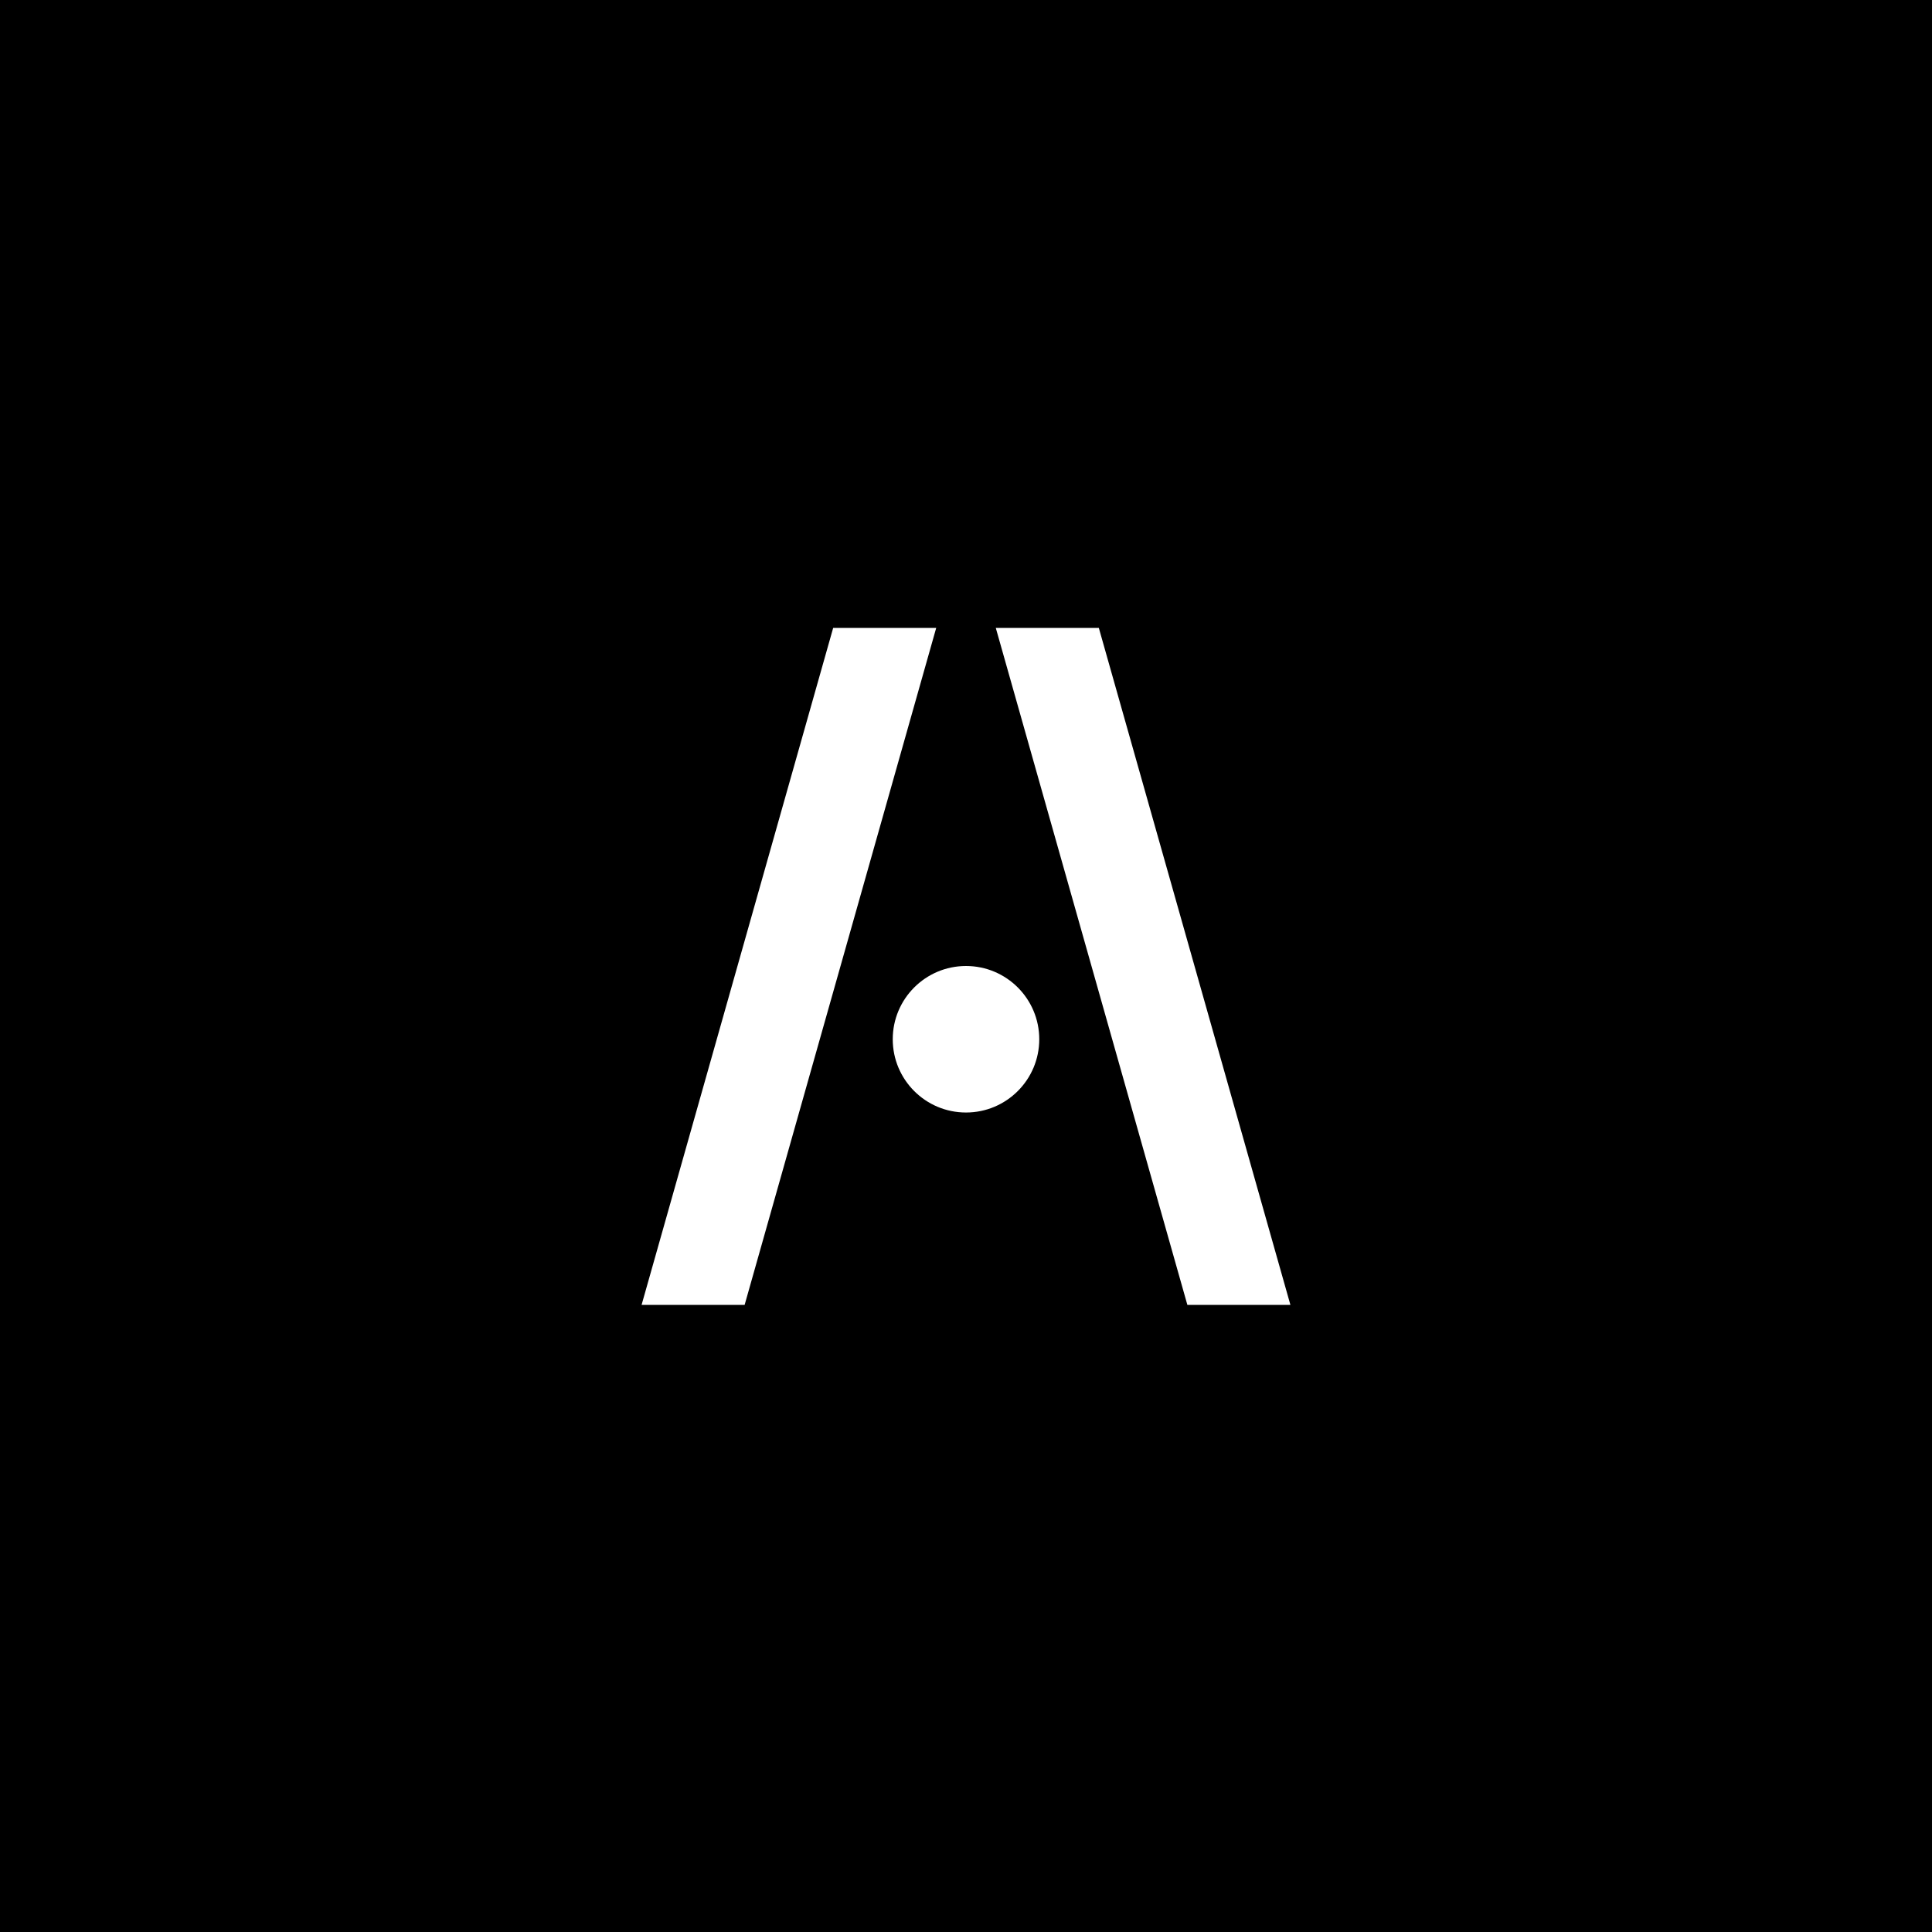
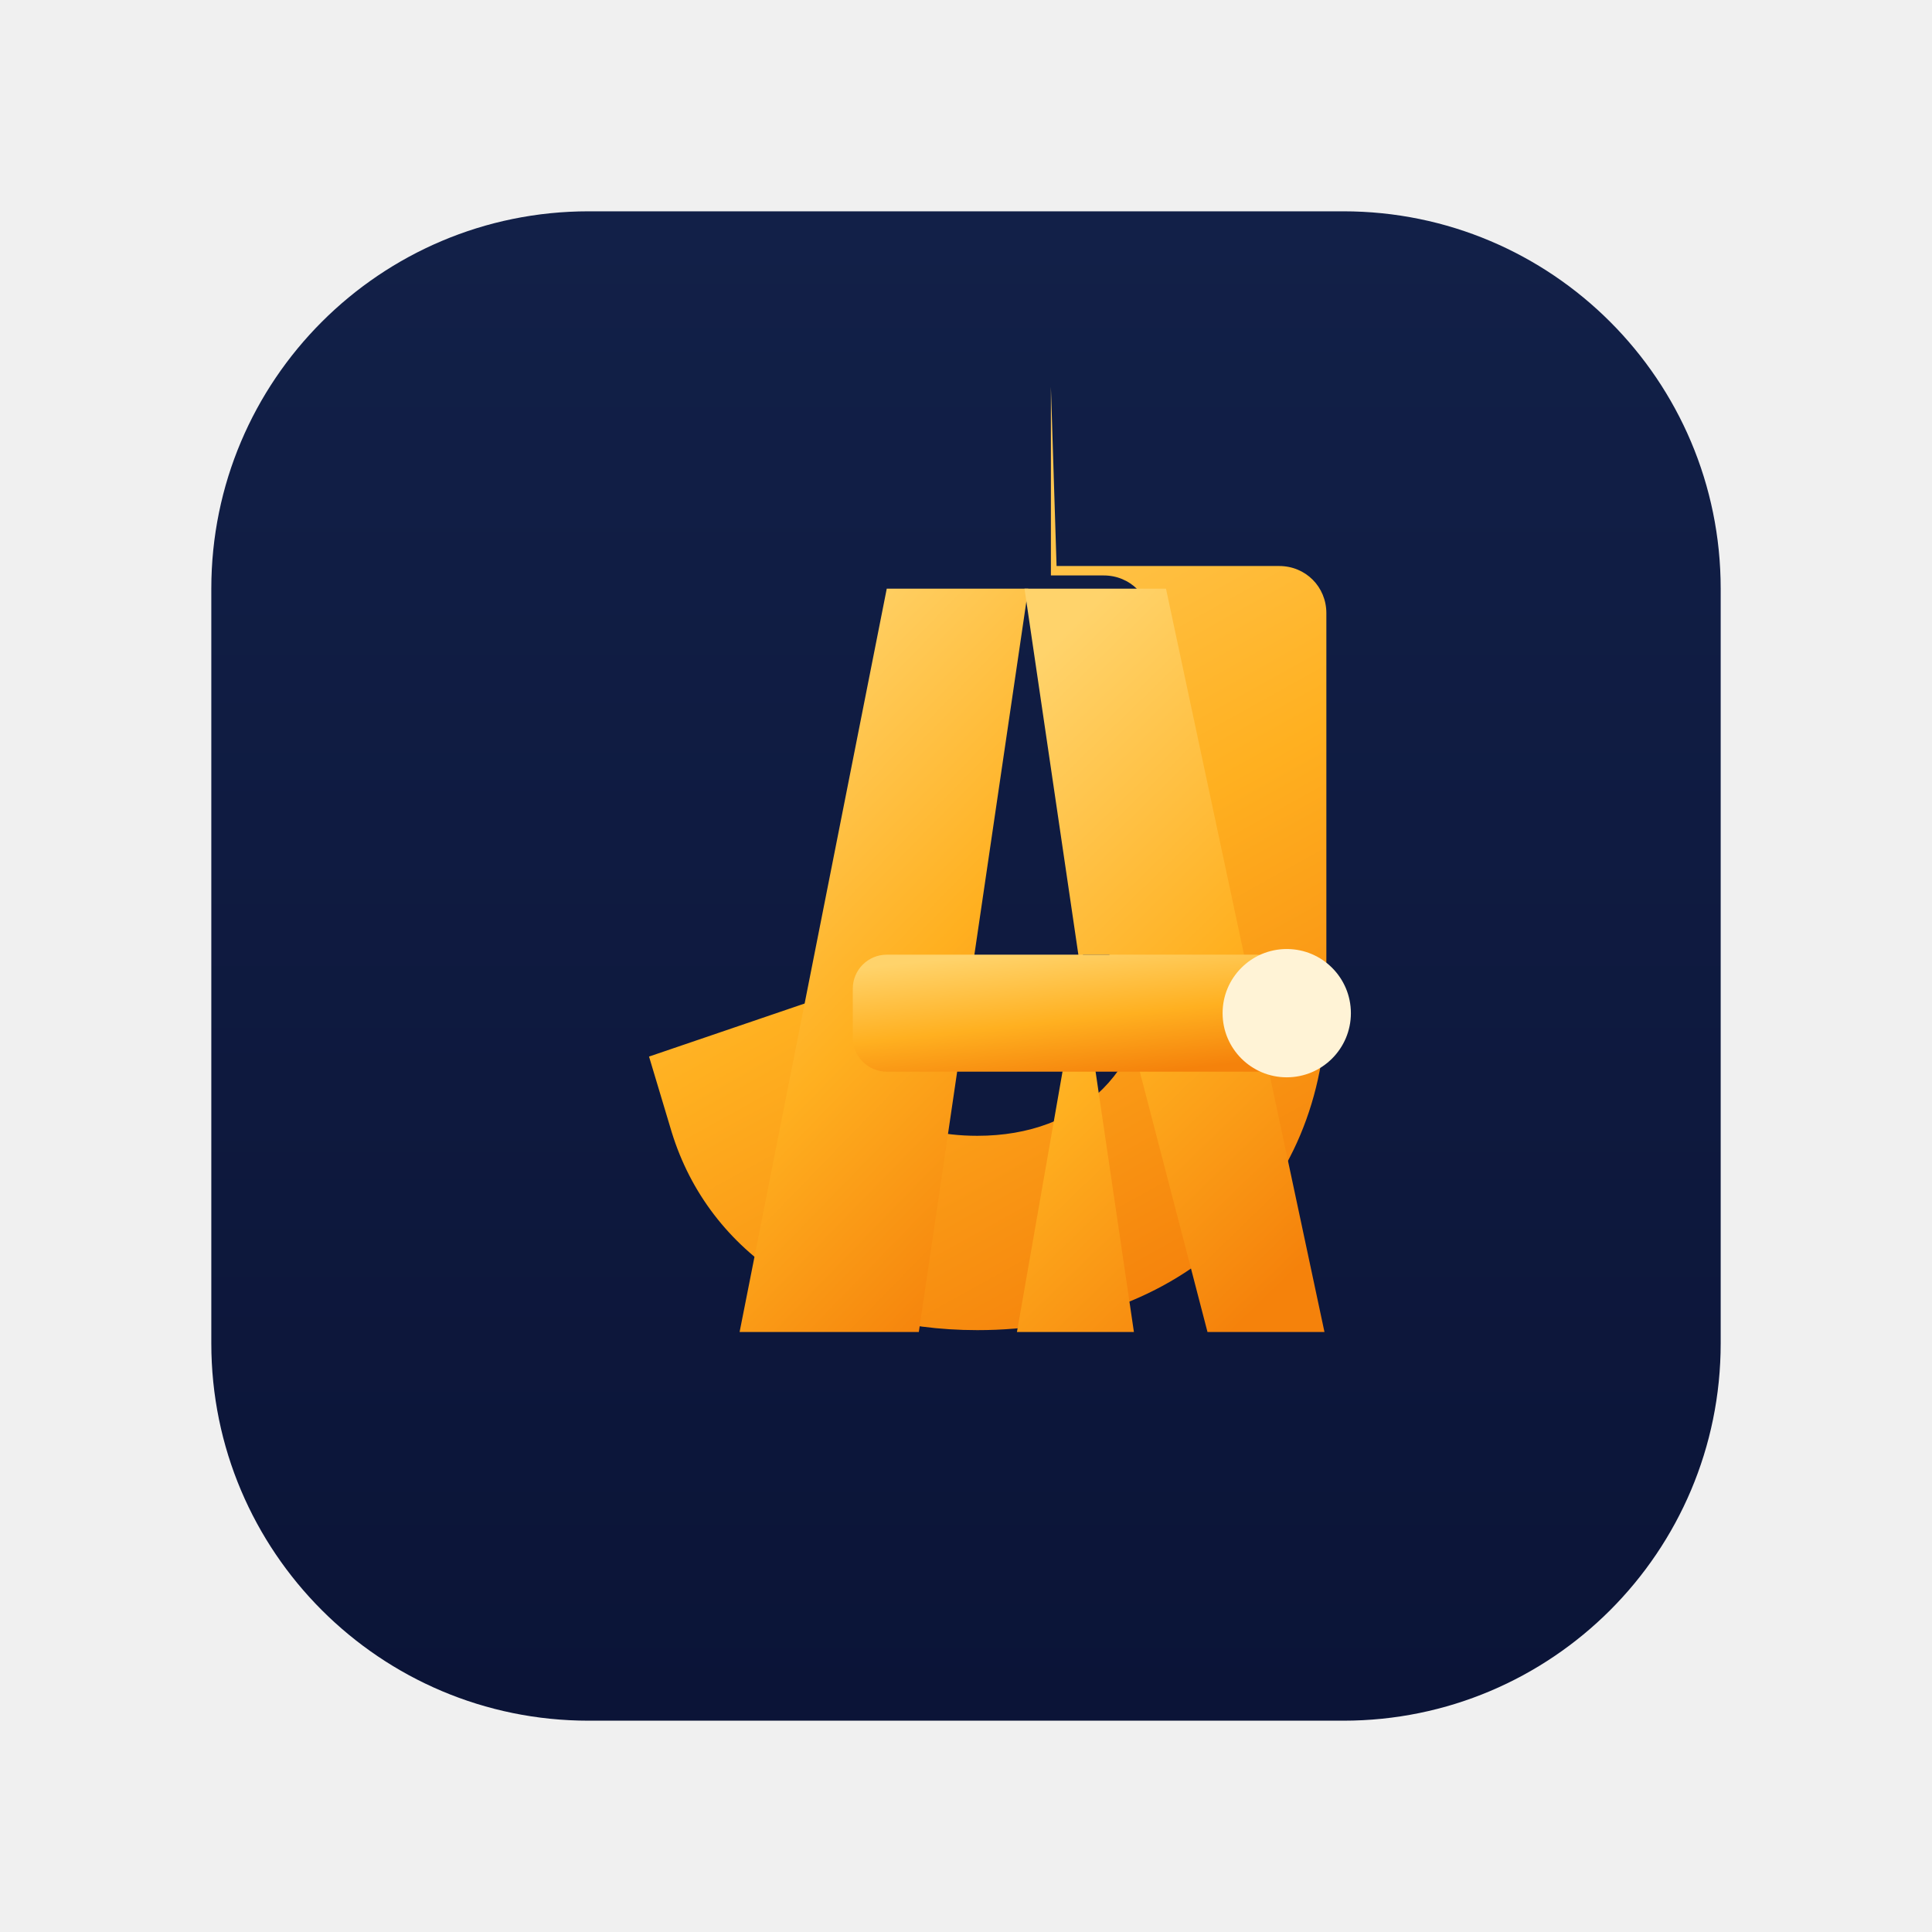
- <svg xmlns="http://www.w3.org/2000/svg" id="Layer_1" version="1.1" viewBox="0 0 240 240">
+ <svg xmlns="http://www.w3.org/2000/svg" width="1024" height="1024" viewBox="0 0 1024 1024">
  <defs>
-     <style>
-       .st0 {
-         fill: #fff;
-       }
-     </style>
+     <linearGradient id="navy" x1="0" y1="0" x2="0" y2="1">
+       <stop offset="0" stop-color="#122048" />
+       <stop offset="1" stop-color="#0B1437" />
+     </linearGradient>
+     <linearGradient id="gold" x1="0.3" y1="0" x2="0.7" y2="1">
+       <stop offset="0" stop-color="#FFD36B" />
+       <stop offset="0.55" stop-color="#FFB020" />
+       <stop offset="1" stop-color="#F5820B" />
+     </linearGradient>
+     <clipPath id="tile">
+       <rect x="112" y="112" width="800" height="800" rx="200" ry="200" />
+     </clipPath>
  </defs>
-   <rect width="240" height="240" />
-   <path class="st0" d="M79.7,162.1l23.8-84.1h12.8l-23.8,84.1h-12.8Z" />
-   <path class="st0" d="M160.3,162.1l-23.8-84.1h-12.8l23.8,84.1h12.8Z" />
-   <circle class="st0" cx="120" cy="129.1" r="9.1" />
+   <g clip-path="url(#tile)">
+     <rect x="112" y="112" width="800" height="800" fill="url(#navy)" />
+   </g>
+   <path fill="url(#gold)" d="M560 300 h118 c14 0 25 11 25 25 v205 c0 105 -78 175 -185 175 -80 0 -142 -40 -162 -105 l-12 -40 88 -30 18 34 c7 22 30 38 68 38 55 0 92 -35 92 -95 v-177 c0 -14 -11 -25 -25 -25 h-28 v-100 z" />
+   <polygon fill="url(#gold)" points="392,706 470,312 545,312 487,706" />
+   <polygon fill="url(#gold)" points="601,706 543,312 618,312 702,706 640,706 588,506 574,506 539,706" />
+   <rect fill="url(#gold)" x="452" y="506" width="232" height="62" rx="18" />
+   <circle cx="682" cy="537" r="34" fill="#FFF3D6" />
</svg>
